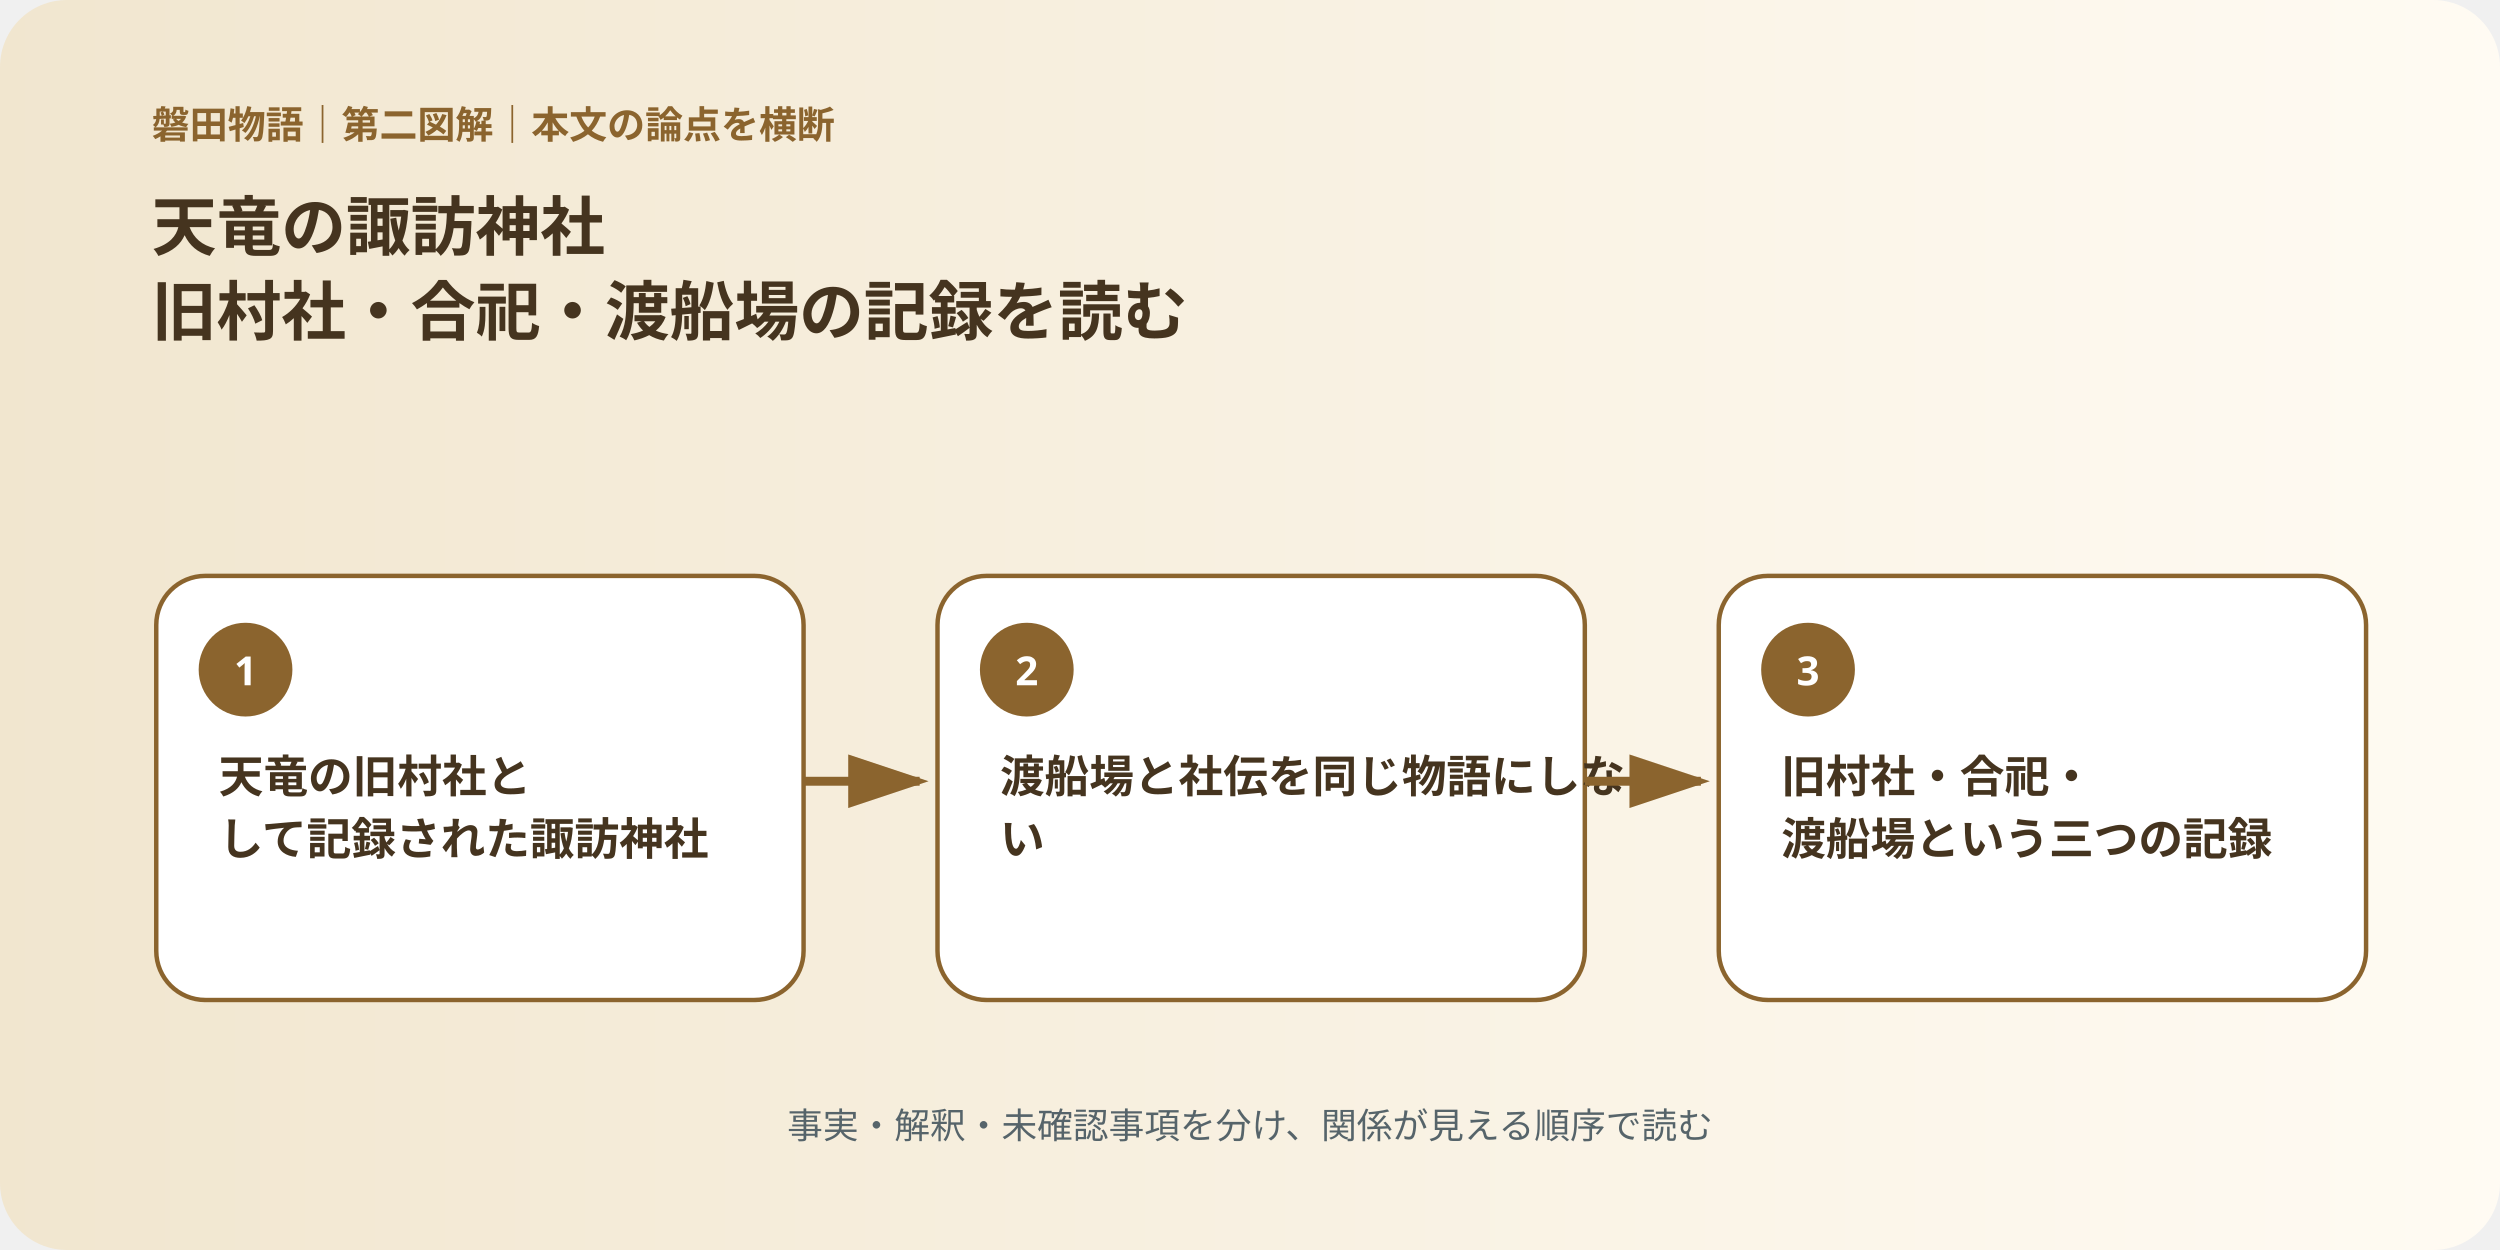
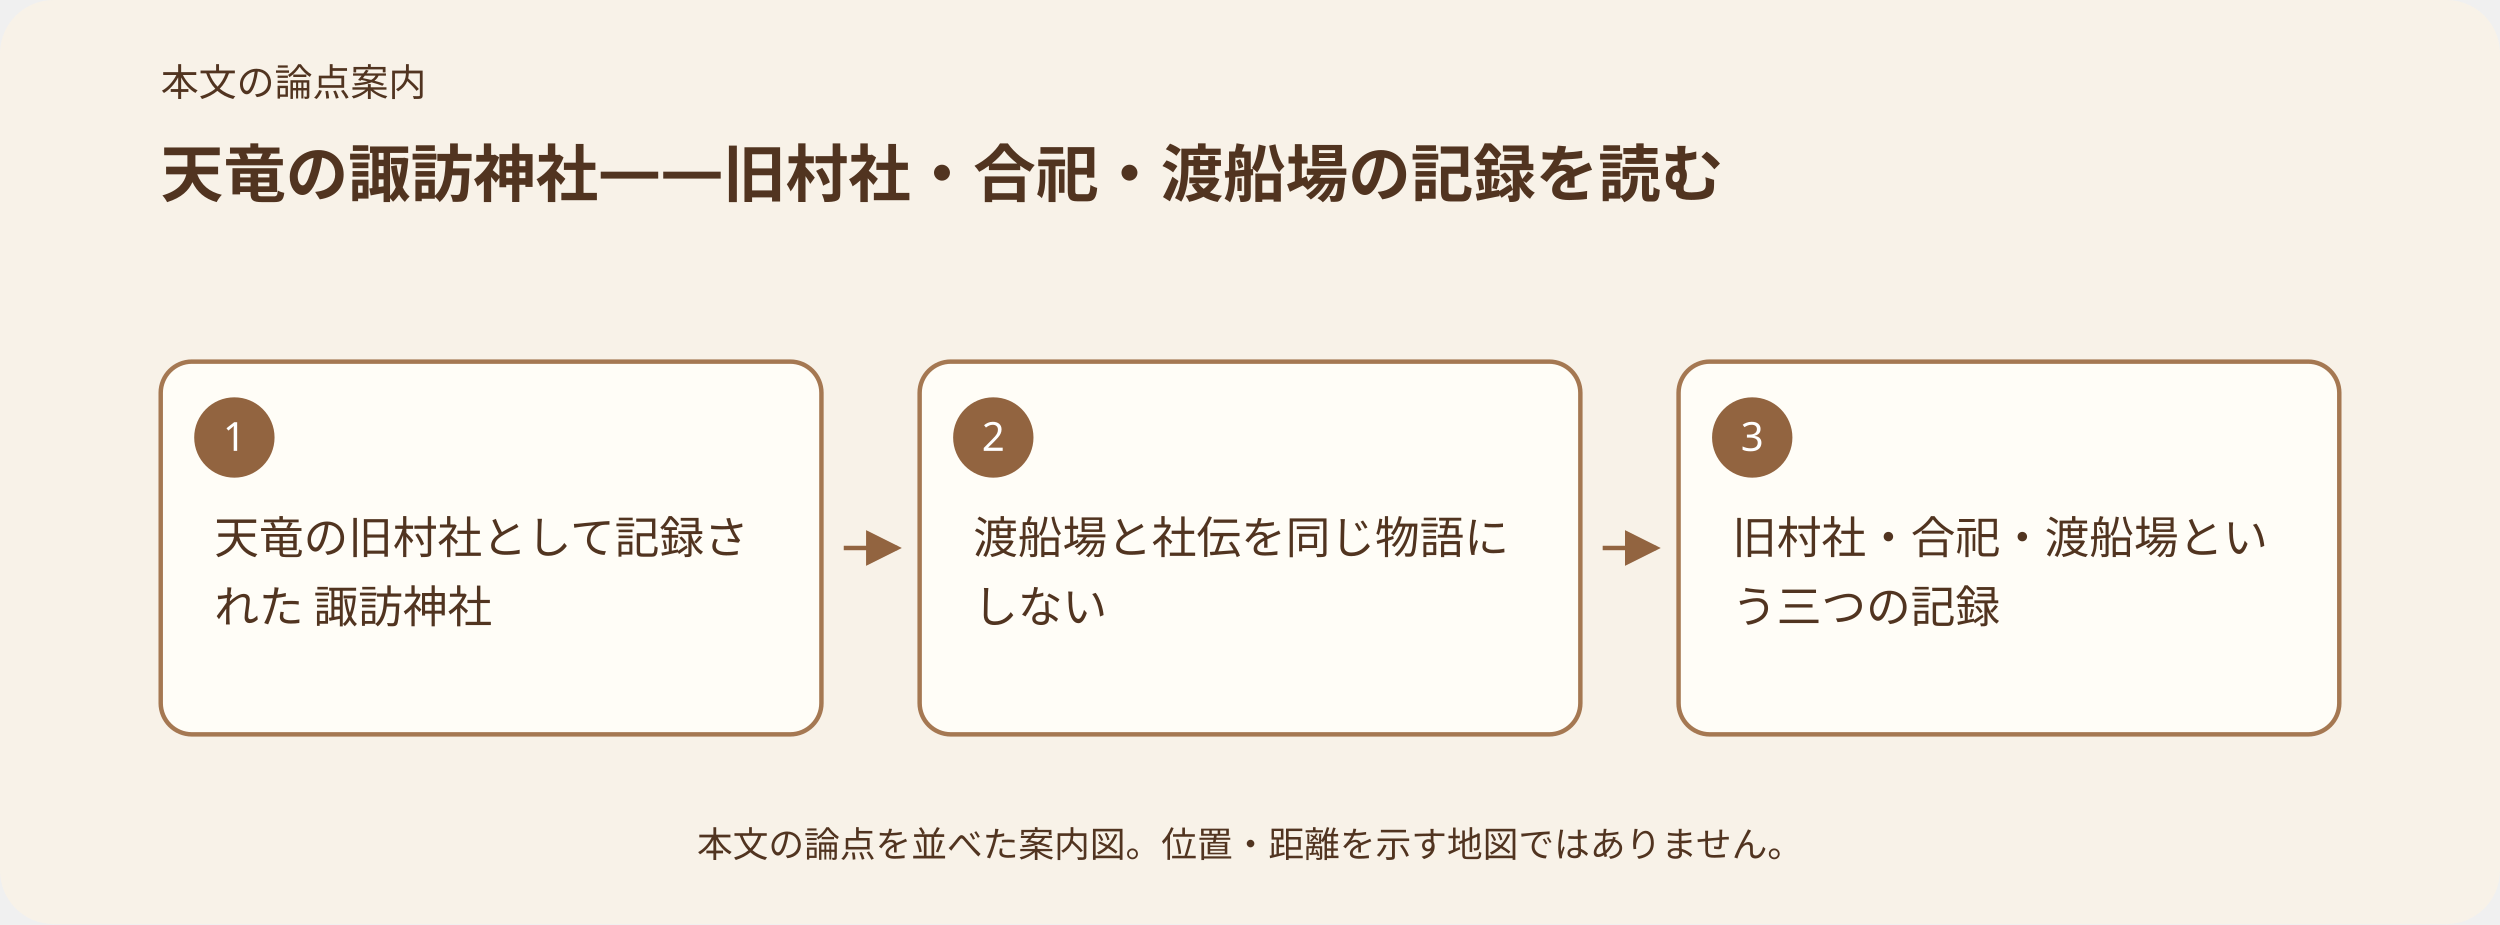
- <svg xmlns="http://www.w3.org/2000/svg" viewBox="0 0 1120 560" role="img" aria-labelledby="t d">
+ <svg xmlns="http://www.w3.org/2000/svg" viewBox="0 0 1120 414" width="1120" height="414" role="img" aria-labelledby="A0274-title A0274-desc" data-emaki-repair="A0274">
+   <rect width="1120" height="414" rx="24" fill="#f8f2e8" />
  <defs>
-     <marker id="a" markerWidth="10" markerHeight="10" refX="8" refY="3" orient="auto">
-       <path d="M0 0v6l9-3z" fill="#8b642e" />
+     <marker id="A0274-arrow" markerWidth="8" markerHeight="8" refX="7" refY="4" orient="auto">
+       <path d="M0 0L8 4L0 8Z" fill="#926440" />
    </marker>
-     <linearGradient id="bg">
-       <stop stop-color="#f1e6cf" />
-       <stop offset="1" stop-color="#fffbf3" />
-     </linearGradient>
  </defs>
-   <style>.title{font:700 29px 'Yu Mincho','Noto Serif JP',serif;fill:#45341f}.kicker{font:600 17px system-ui,sans-serif;fill:#8b642e}.label{font:700 20px 'Yu Gothic','Noto Sans JP',sans-serif;fill:#45341f}.num{font:700 18px system-ui,sans-serif;fill:#fff}.foot{font:500 16px system-ui,sans-serif;fill:#56646a}</style>
-   <rect width="1120" height="560" rx="30" fill="url(#bg)" />
-   <text x="68" y="62" class="kicker">磐田物語｜第二図解｜本文の論点を横断</text>
-   <text x="68" y="112" class="title">天竜の諏訪神社</text>
-   <text x="68" y="150" class="title">旧村社・合祀・渡船場の記録を読む</text>
-   <rect x="70" y="258" width="290" height="190" rx="22" fill="#fff" stroke="#8b642e" stroke-width="2" />
-   <circle cx="110" cy="300" r="21" fill="#8b642e" />
-   <text x="110" y="307" class="num" text-anchor="middle">1</text>
-   <text x="98" y="355" class="label" text-anchor="start">
-     <tspan x="98" dy="0">天竜の旧村社と</tspan>
-     <tspan x="98" dy="28">して記録された諏訪神社</tspan>
-   </text>
-   <rect x="420" y="258" width="290" height="190" rx="22" fill="#fff" stroke="#8b642e" stroke-width="2" />
-   <circle cx="460" cy="300" r="21" fill="#8b642e" />
-   <text x="460" y="307" class="num" text-anchor="middle">2</text>
-   <text x="448" y="355" class="label" text-anchor="start">
-     <tspan x="448" dy="0">渡船場と社伝を同じ物語にしな</tspan>
-     <tspan x="448" dy="28">い</tspan>
-   </text>
-   <rect x="770" y="258" width="290" height="190" rx="22" fill="#fff" stroke="#8b642e" stroke-width="2" />
-   <circle cx="810" cy="300" r="21" fill="#8b642e" />
-   <text x="810" y="307" class="num" text-anchor="middle">3</text>
-   <text x="798" y="355" class="label" text-anchor="start">
-     <tspan x="798" dy="0">旧村社・合祀・</tspan>
-     <tspan x="798" dy="28">渡船場という三つの記録</tspan>
-   </text>
-   <path d="M360 350h52" stroke="#8b642e" stroke-width="4" marker-end="url(#a)" />
-   <path d="M710 350h52" stroke="#8b642e" stroke-width="4" marker-end="url(#a)" />
-   <text x="560" y="510" class="foot" text-anchor="middle">事実・解釈・未確認事項を分け、関係が見える順序で読む</text>
+   <g font-family="Meiryo,sans-serif" fill="#513420">
+     <text x="72" y="43" font-size="17">本文の論点案内</text>
+     <text x="72" y="88" font-size="28" font-weight="700">天竜の諏訪神社――旧村社・合祀・渡船場の記録を読む</text>
+     <rect x="72" y="162" width="296" height="167" rx="14" fill="#fffdf7" stroke="#a57852" stroke-width="2" />
+     <circle cx="105" cy="196" r="18" fill="#926440" />
+     <text x="105" y="202" font-size="18" fill="white" text-anchor="middle">1</text>
+     <text x="96" y="248" font-size="20">天竜の旧村社として記録さ</text>
+     <text x="96" y="279" font-size="20">れた 諏訪神社</text>
+     <path d="M378 245.5H402" fill="none" stroke="#926440" stroke-width="2" marker-end="url(#A0274-arrow)" />
+     <rect x="412" y="162" width="296" height="167" rx="14" fill="#fffdf7" stroke="#a57852" stroke-width="2" />
+     <circle cx="445" cy="196" r="18" fill="#926440" />
+     <text x="445" y="202" font-size="18" fill="white" text-anchor="middle">2</text>
+     <text x="436" y="248" font-size="20">渡船場と社伝を同じ物語に</text>
+     <text x="436" y="279" font-size="20">しない</text>
+     <path d="M718 245.5H742" fill="none" stroke="#926440" stroke-width="2" marker-end="url(#A0274-arrow)" />
+     <rect x="752" y="162" width="296" height="167" rx="14" fill="#fffdf7" stroke="#a57852" stroke-width="2" />
+     <circle cx="785" cy="196" r="18" fill="#926440" />
+     <text x="785" y="202" font-size="18" fill="white" text-anchor="middle">3</text>
+     <text x="776" y="248" font-size="20">旧村社・合祀・渡船場とい</text>
+     <text x="776" y="279" font-size="20">う三つの記録</text>
+     <text x="560" y="384" text-anchor="middle" font-size="16">本文の論点を並べた案内図。位置・距離を示す地図ではありません。</text>
+   </g>
</svg>
